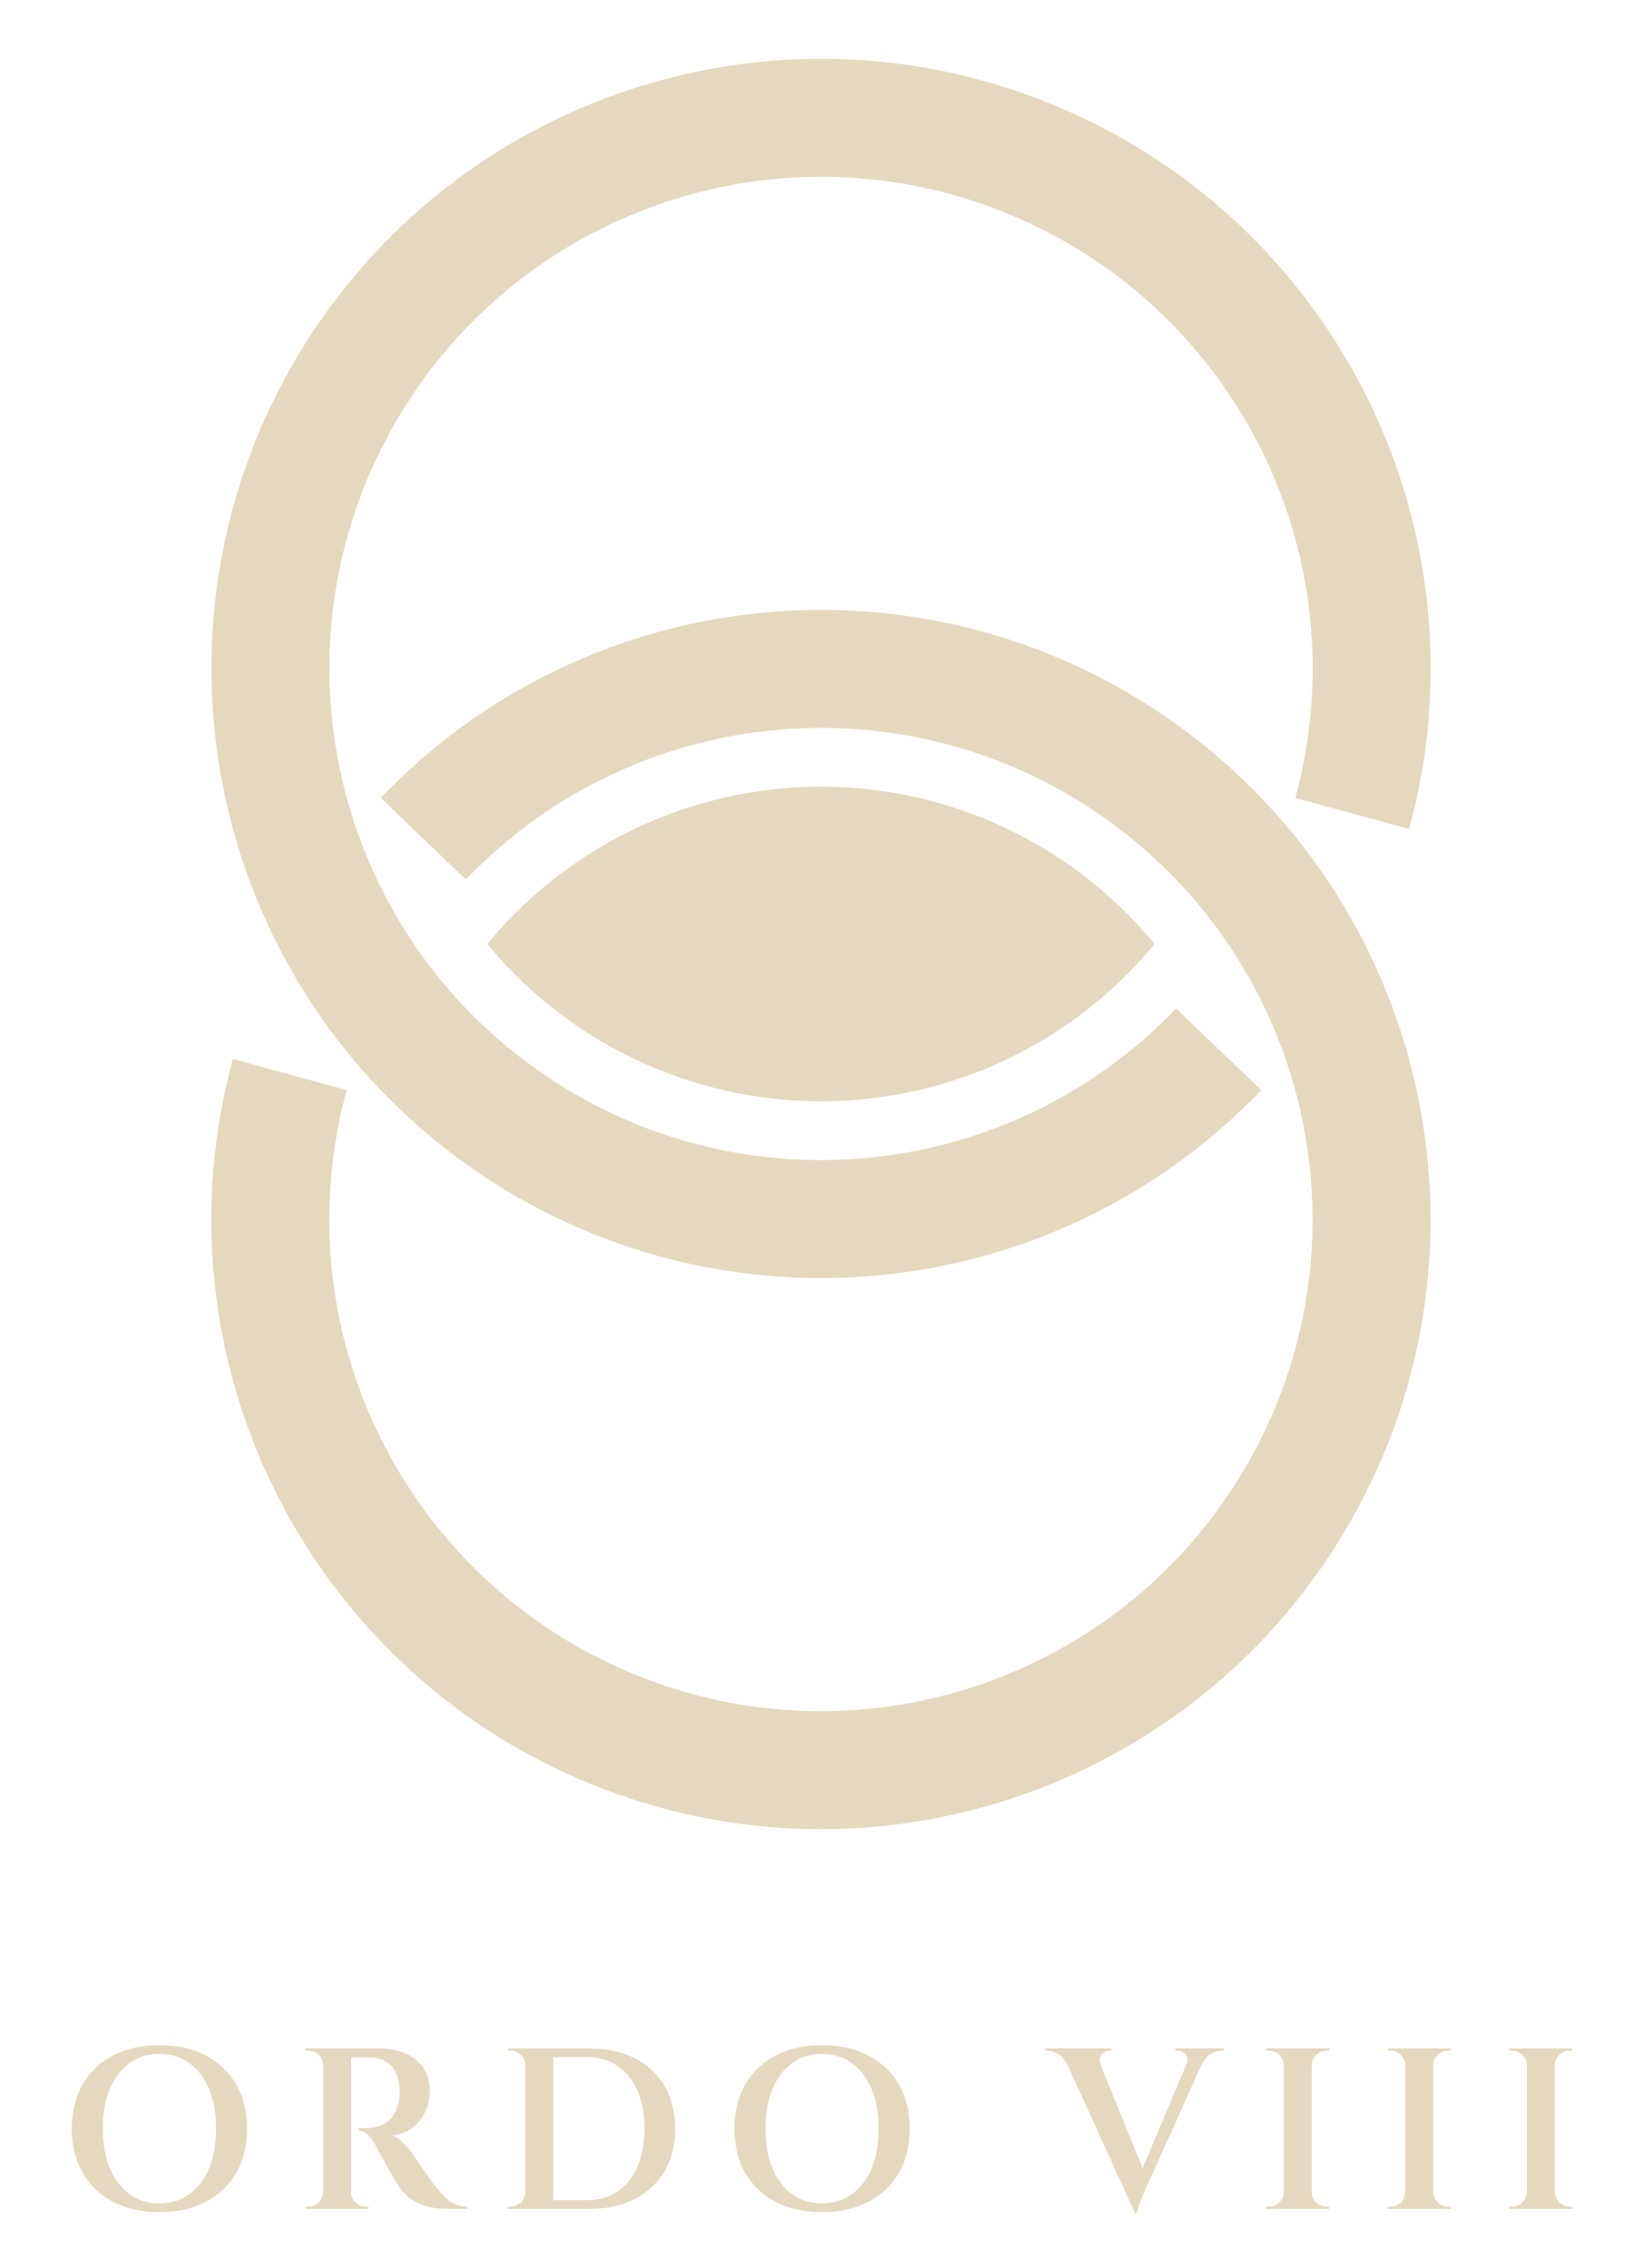
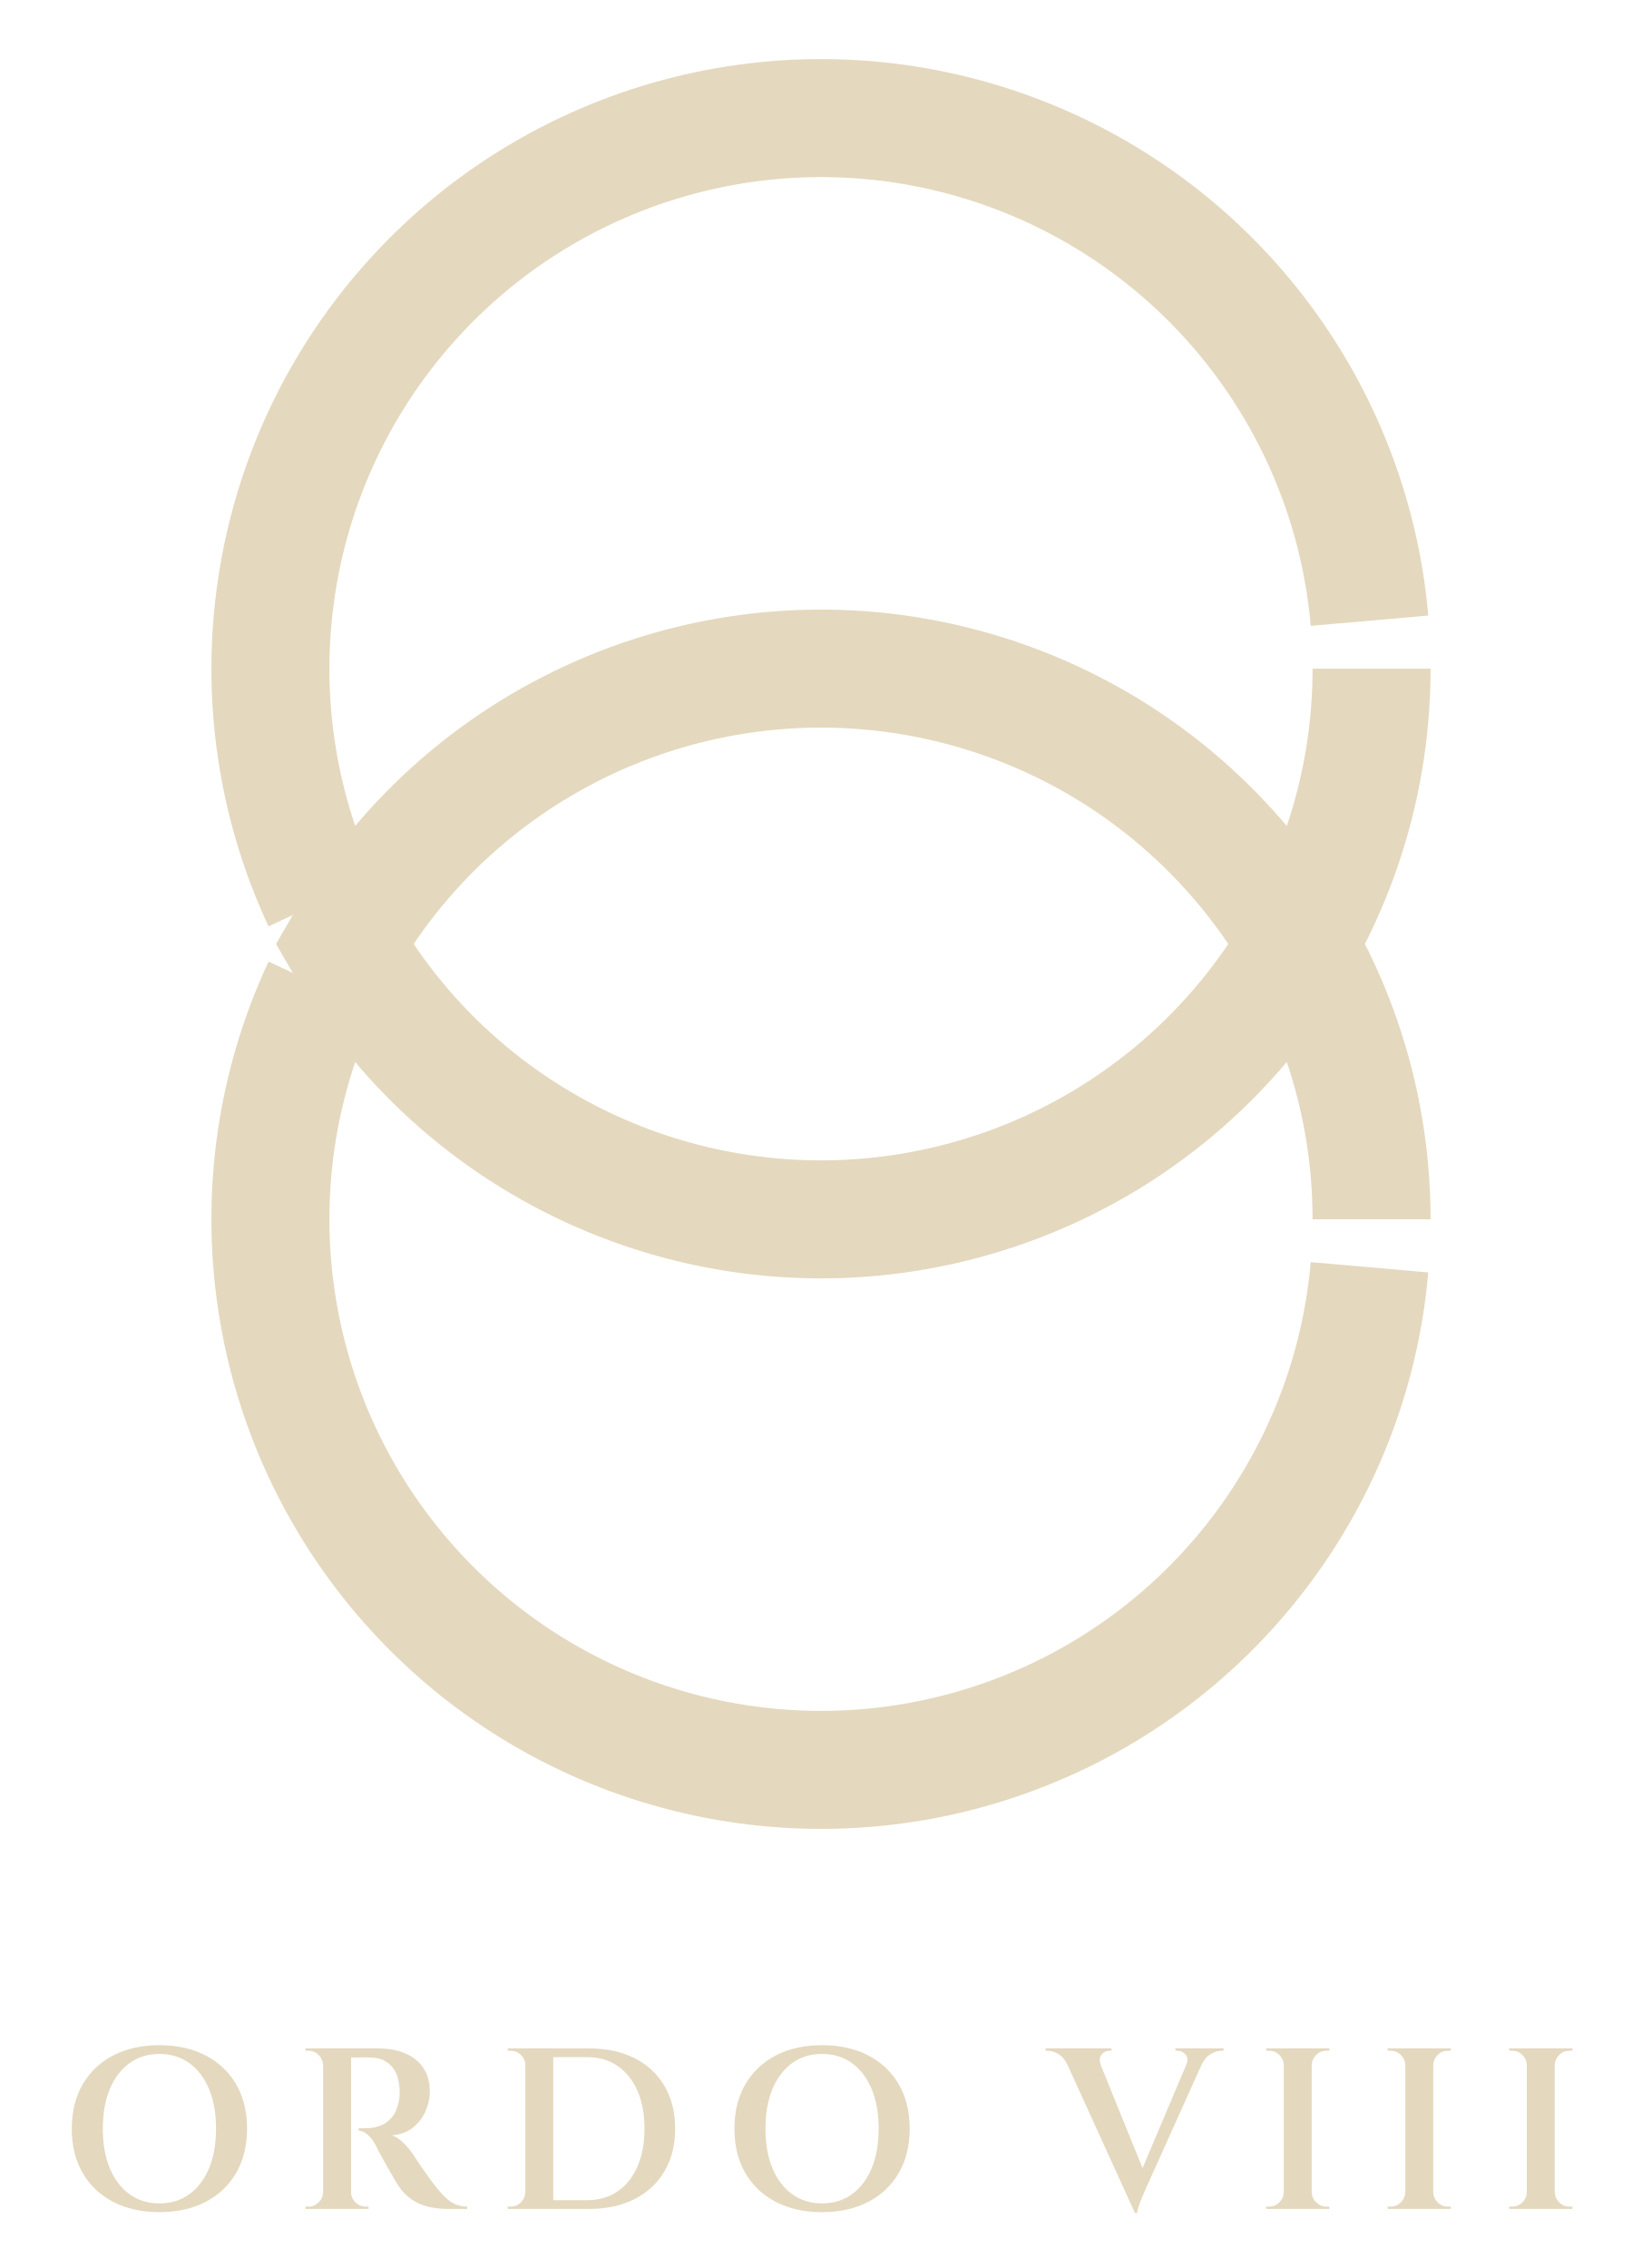
<svg xmlns="http://www.w3.org/2000/svg" viewBox="36.50 24.00 167.00 230.65" width="80mm" height="110.5mm">
-   <path d="M86.06 120 A44 44 0 0 1 153.94 120 A44 44 0 0 1 86.06 120 Z" fill="#E4D8BE" />
-   <path d="M79.55 109.29 A56 56 0 1 1 65.97 133.28" fill="none" stroke="#E4D8BE" stroke-width="12" />
-   <path d="M160.45 130.71 A56 56 0 1 1 174.03 106.72" fill="none" stroke="#E4D8BE" stroke-width="12" />
+   <path d="M175.79 152.88 A56 56 0 1 1 69.25 124.33" fill="none" stroke="#E4D8BE" stroke-width="12" />
+   <path d="M69.25 115.67 A56 56 0 1 1 175.79 87.12" fill="none" stroke="#E4D8BE" stroke-width="12" />
+   <path d="M176 92 A56 56 0 0 1 71.5 120 A56 56 0 0 1 176 148" fill="none" stroke="#E4D8BE" stroke-width="12" stroke-linejoin="miter" />
  <g fill="#E4D8BE" transform="translate(42.50 248.65) scale(0.02332)">
    <path transform="translate(0.0 0) scale(1 -1)" d="M437.5 714Q553.406 714 639.466 669.31Q725.525 624.619 772.847 543.024Q820.168 461.429 820.168 350Q820.168 238.976 772.847 157.178Q725.525 75.381 639.466 30.69Q553.406 -14 437.5 -14Q322.19 -14 236.333 30.69Q150.476 75.381 103.154 156.976Q55.833 238.571 55.833 350Q55.833 461.024 103.154 542.822Q150.476 624.619 236.333 669.31Q322.19 714 437.5 714ZM437.5 24.096Q513.19 24.096 568.595 64.274Q623.999 104.453 654.439 177.429Q684.879 250.405 684.879 350Q684.879 449.595 654.439 522.571Q623.999 595.547 568.595 635.726Q513.19 675.904 437.5 675.904Q362.811 675.904 307.406 635.726Q252.002 595.547 221.562 522.571Q191.122 449.595 191.122 350Q191.122 250.405 221.562 177.429Q252.002 104.453 307.406 64.274Q362.811 24.096 437.5 24.096Z" />
    <path transform="translate(1025.0 0) scale(1 -1)" d="M235.955 700H368.859Q413.859 700 454.61 689.024Q495.36 678.048 526.027 655.167Q556.694 632.286 574.444 596.774Q592.194 561.262 592.194 511.595Q592.194 467.643 573.135 425.06Q554.076 382.477 517.195 353.762Q480.314 325.048 426.242 321Q453.362 311.976 477.814 287.44Q502.267 262.904 518.481 238.856Q519.291 237.642 530.565 220.368Q541.838 203.095 559.1 178.131Q576.362 153.167 594.528 128.19Q612.695 103.214 627.29 86Q648.504 60.357 667.29 43.762Q686.076 27.167 707.147 18.786Q728.218 10.405 755.194 10V0H671.859Q620.192 0 579.609 11.167Q539.025 22.333 508.941 44.25Q478.857 66.167 456.786 98.524Q450.547 108.191 439.678 126.787Q428.81 145.382 415.774 168.036Q402.739 190.691 390.608 212.441Q378.478 234.19 369.525 251.071Q360.573 267.952 357.764 275Q342.407 304.453 323.05 322.214Q303.693 339.976 281.955 342V352Q283.574 352 294.824 351.702Q306.074 351.405 319.978 352Q346.788 352.595 374.145 362.024Q401.501 371.453 423.644 395.477Q445.787 419.5 456.144 463.691Q458.334 473.477 459.929 487.143Q461.524 500.81 460.524 516Q458.31 586.429 425.215 622.274Q392.12 658.119 340.572 659.904Q321.882 661.095 301.085 660.797Q280.288 660.5 264.741 660.5Q249.193 660.5 245.955 660.5Q245.955 661.095 243.455 670.821Q240.955 680.547 238.455 690.274Q235.955 700 235.955 700ZM248.955 700V0H126.88V700ZM129.88 73V0H49.88V10Q50.69 10 56.583 10.0Q62.476 10 62.88 10Q88.88 10 107.38 28.5Q125.88 47 126.88 73ZM129.88 627H126.88Q125.88 653 107.38 671.5Q88.88 690 62.88 690Q62.476 690 56.583 690.0Q50.69 690 49.88 690V700H129.88ZM245.955 73H248.955Q248.955 47 267.955 28.5Q286.955 10 312.955 10Q313.765 10 319.157 10.0Q324.55 10 324.955 10V0H245.955Z" />
    <path transform="translate(1909.0 0) scale(1 -1)" d="M403.048 700Q517.334 700 601.477 657.31Q685.62 614.619 731.93 535.822Q778.239 457.024 778.239 350Q778.239 242.976 731.93 164.476Q685.62 85.976 601.477 42.988Q517.334 0 403.048 0H172.856L171.856 38.096Q191.286 38.096 219.465 38.096Q247.644 38.096 278.323 38.096Q309.001 38.096 335.536 38.096Q362.072 38.096 378.512 38.096Q394.952 38.096 394.952 38.096Q471.642 38.096 527.451 76.477Q583.26 114.857 613.903 184.833Q644.545 254.81 644.545 350Q644.545 445.19 613.903 515.167Q583.26 585.143 527.154 623.523Q471.047 661.904 394.952 661.904Q394.952 661.904 377.714 661.904Q360.477 661.904 332.644 661.904Q304.811 661.904 273.132 661.904Q241.454 661.904 211.775 661.904Q182.096 661.904 161.856 661.904V700ZM246.526 700V0H124.856V700ZM127.856 73V0H47.856V10Q47.856 10 54.356 10.0Q60.856 10 60.856 10Q86.856 10 105.356 28.5Q123.856 47 124.856 73ZM127.856 627H124.856Q124.856 653 105.856 671.5Q86.856 690 60.856 690Q60.856 690 54.856 690.0Q48.856 690 48.856 690L47.856 700H127.856Z" />
    <path transform="translate(2890.0 0) scale(1 -1)" d="M437.5 714Q553.406 714 639.466 669.31Q725.525 624.619 772.847 543.024Q820.168 461.429 820.168 350Q820.168 238.976 772.847 157.178Q725.525 75.381 639.466 30.69Q553.406 -14 437.5 -14Q322.19 -14 236.333 30.69Q150.476 75.381 103.154 156.976Q55.833 238.571 55.833 350Q55.833 461.024 103.154 542.822Q150.476 624.619 236.333 669.31Q322.19 714 437.5 714ZM437.5 24.096Q513.19 24.096 568.595 64.274Q623.999 104.453 654.439 177.429Q684.879 250.405 684.879 350Q684.879 449.595 654.439 522.571Q623.999 595.547 568.595 635.726Q513.19 675.904 437.5 675.904Q362.811 675.904 307.406 635.726Q252.002 595.547 221.562 522.571Q191.122 449.595 191.122 350Q191.122 250.405 221.562 177.429Q252.002 104.453 307.406 64.274Q362.811 24.096 437.5 24.096Z" />
    <path transform="translate(4325.0 0) scale(1 -1)" d="M367.81 -18.048 43.642 694H191.384L415.335 142.123ZM367.81 -18.048 362.453 86.764 620.357 697H688.857L421.905 103.572Q420.286 99.929 413.369 84.596Q406.453 69.262 398.143 49.238Q389.833 29.214 383.726 10.595Q377.619 -8.024 376.81 -18.048ZM591.143 627.595Q603.357 657.595 587.952 673.798Q572.547 690 553.143 690H544.143V700H754.048V690Q754.048 690 749.548 690.0Q745.048 690 745.048 690Q723.048 690 698.25 675.5Q673.453 661 657.453 627ZM218.789 627.595 73.856 627Q58.452 661 33.654 675.5Q8.856 690 -14.144 690Q-14.144 690 -18.144 690.0Q-22.144 690 -22.144 690V700H265.193V690H256.193Q237.193 690 222.693 673.798Q208.193 657.595 218.789 627.595Z" />
    <path transform="translate(5217.0 0) scale(1 -1)" d="M246.526 700V0H124.856V700ZM127.856 73V0H47.856V10Q47.856 10 54.356 10.0Q60.856 10 60.856 10Q86.856 10 105.356 28.5Q123.856 47 124.856 73ZM127.856 627H124.856Q123.856 653 105.356 671.5Q86.856 690 60.856 690Q60.856 690 54.356 690.0Q47.856 690 47.856 690V700H127.856ZM243.526 73H246.526Q247.526 47 266.026 28.5Q284.526 10 310.526 10Q310.526 10 316.526 10.0Q322.526 10 323.526 10V0H243.526ZM243.526 627V700H323.526V690Q322.526 690 316.526 690.0Q310.526 690 310.526 690Q284.526 690 266.026 671.5Q247.526 653 246.526 627Z" />
    <path transform="translate(5747.0 0) scale(1 -1)" d="M246.526 700V0H124.856V700ZM127.856 73V0H47.856V10Q47.856 10 54.356 10.0Q60.856 10 60.856 10Q86.856 10 105.356 28.5Q123.856 47 124.856 73ZM127.856 627H124.856Q123.856 653 105.356 671.5Q86.856 690 60.856 690Q60.856 690 54.356 690.0Q47.856 690 47.856 690V700H127.856ZM243.526 73H246.526Q247.526 47 266.026 28.5Q284.526 10 310.526 10Q310.526 10 316.526 10.0Q322.526 10 323.526 10V0H243.526ZM243.526 627V700H323.526V690Q322.526 690 316.526 690.0Q310.526 690 310.526 690Q284.526 690 266.026 671.5Q247.526 653 246.526 627Z" />
    <path transform="translate(6277.0 0) scale(1 -1)" d="M246.526 700V0H124.856V700ZM127.856 73V0H47.856V10Q47.856 10 54.356 10.0Q60.856 10 60.856 10Q86.856 10 105.356 28.5Q123.856 47 124.856 73ZM127.856 627H124.856Q123.856 653 105.356 671.5Q86.856 690 60.856 690Q60.856 690 54.356 690.0Q47.856 690 47.856 690V700H127.856ZM243.526 73H246.526Q247.526 47 266.026 28.5Q284.526 10 310.526 10Q310.526 10 316.526 10.0Q322.526 10 323.526 10V0H243.526ZM243.526 627V700H323.526V690Q322.526 690 316.526 690.0Q310.526 690 310.526 690Q284.526 690 266.026 671.5Q247.526 653 246.526 627Z" />
  </g>
</svg>
